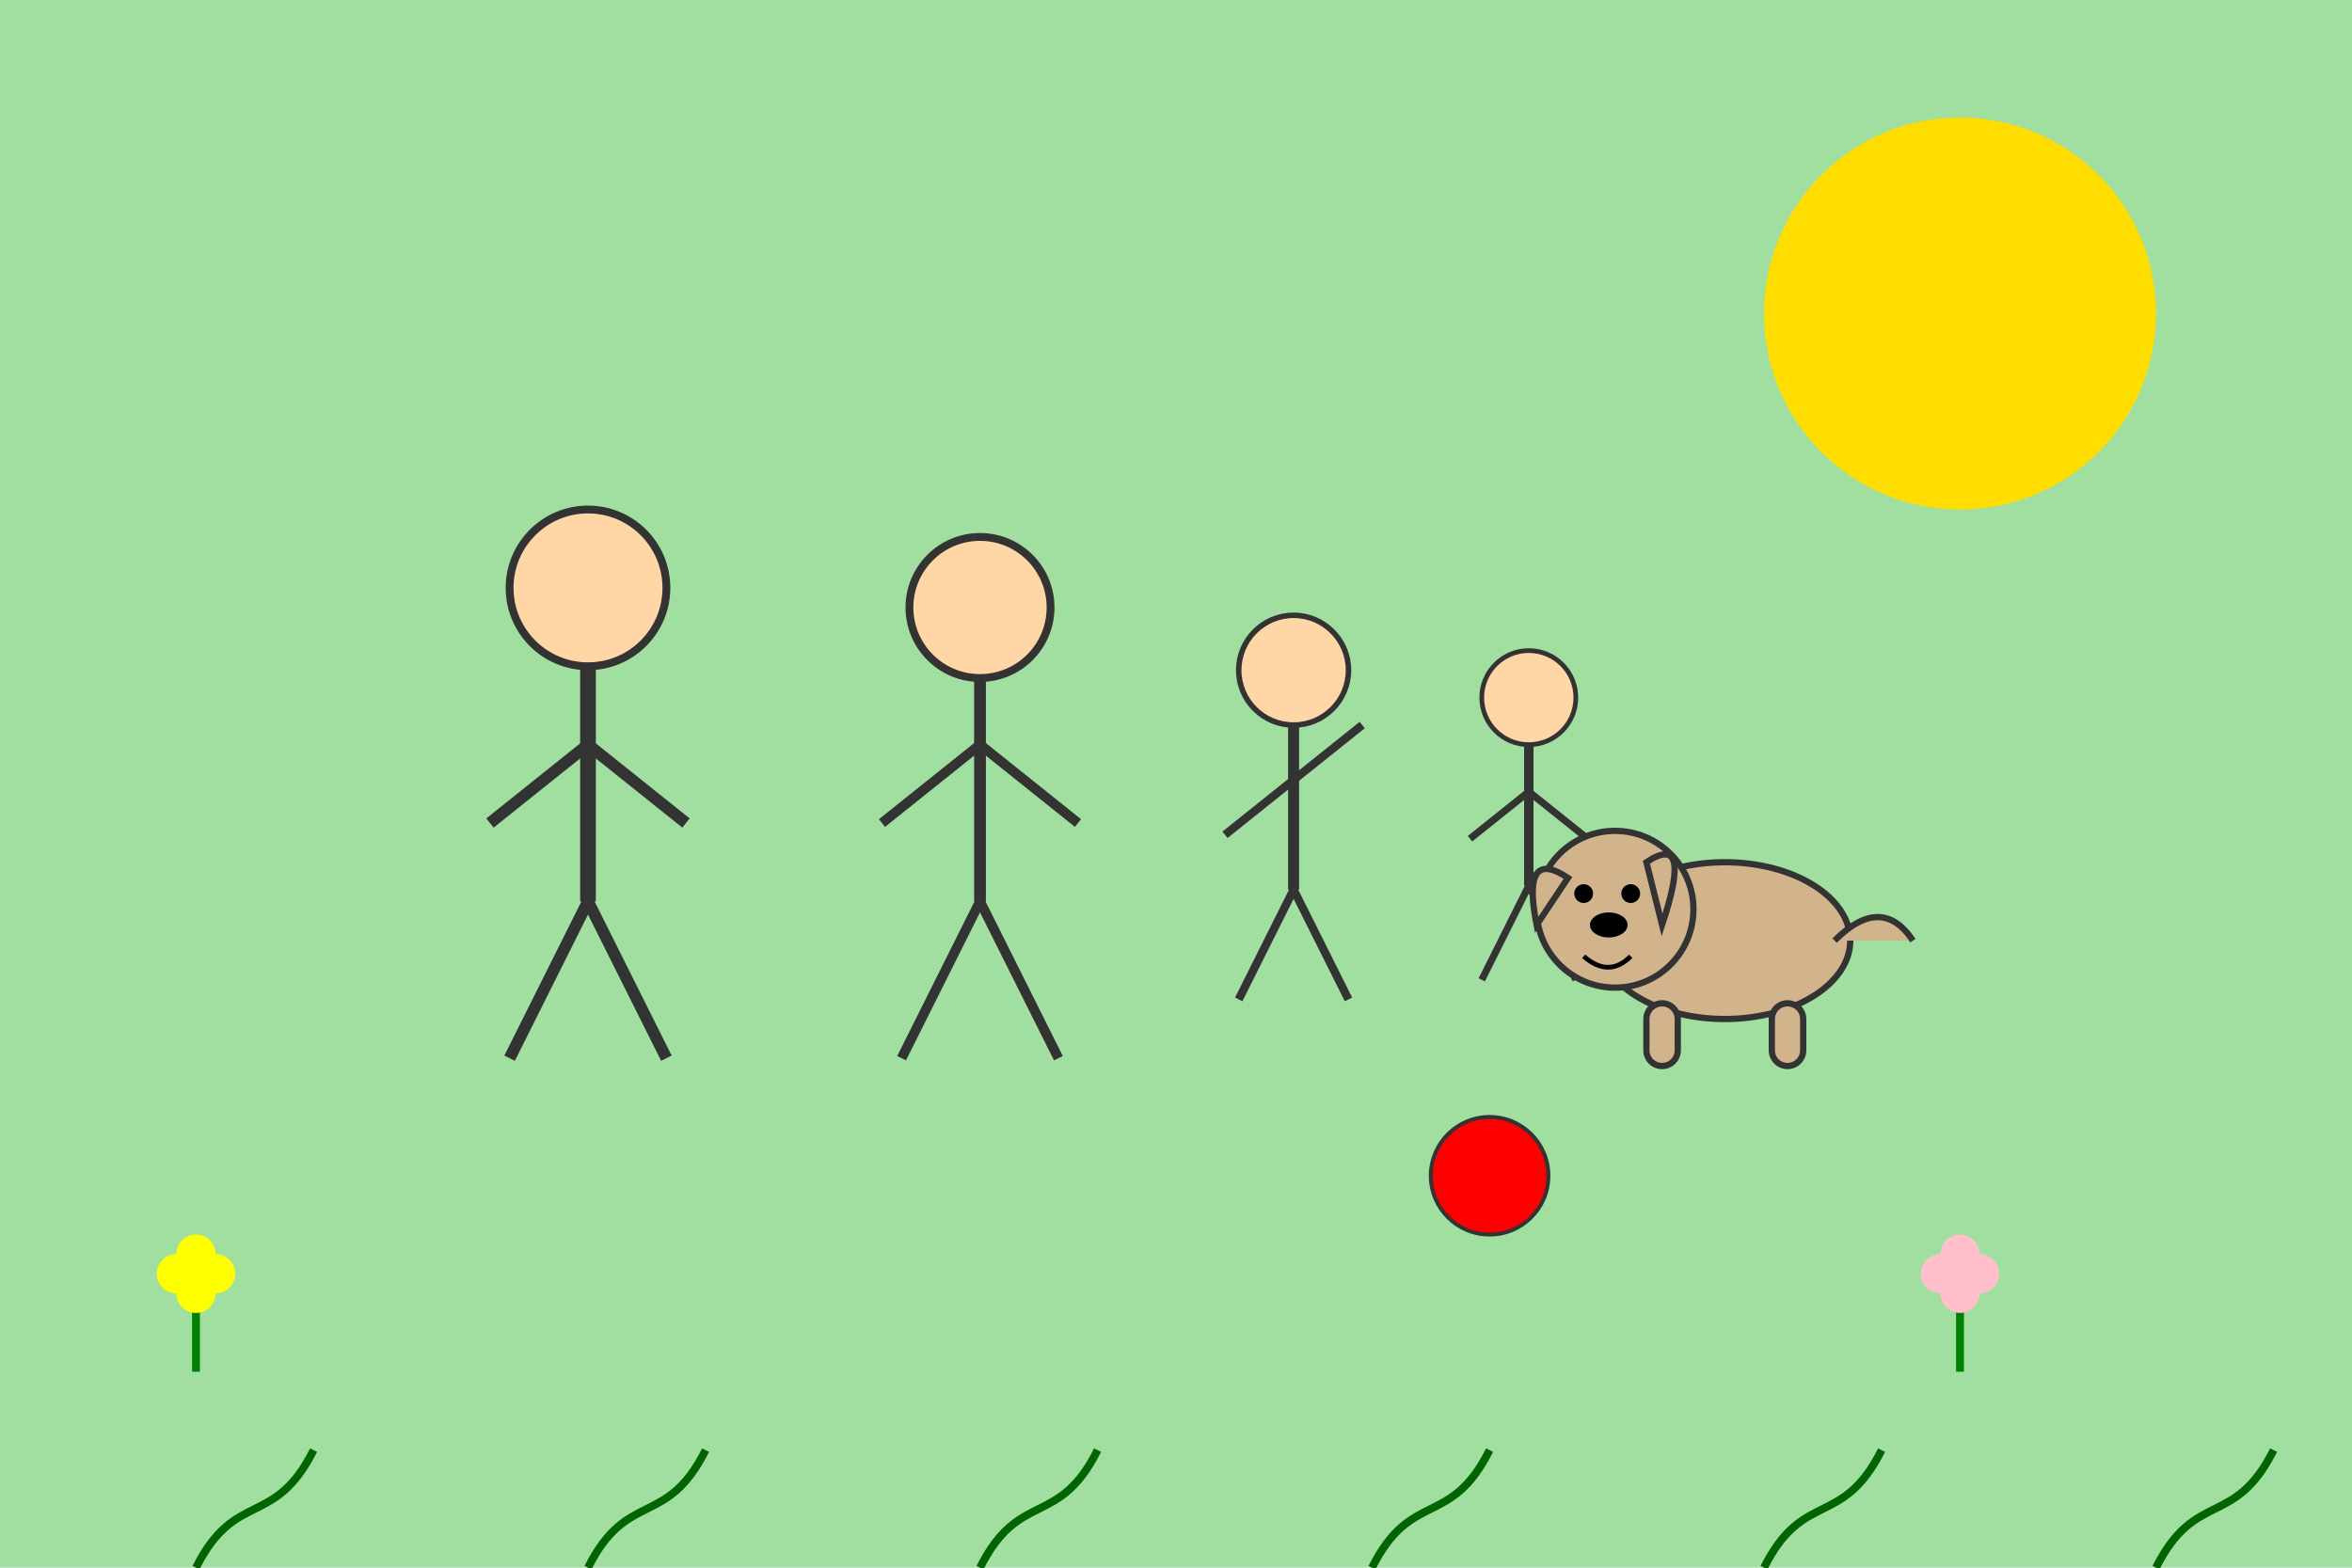
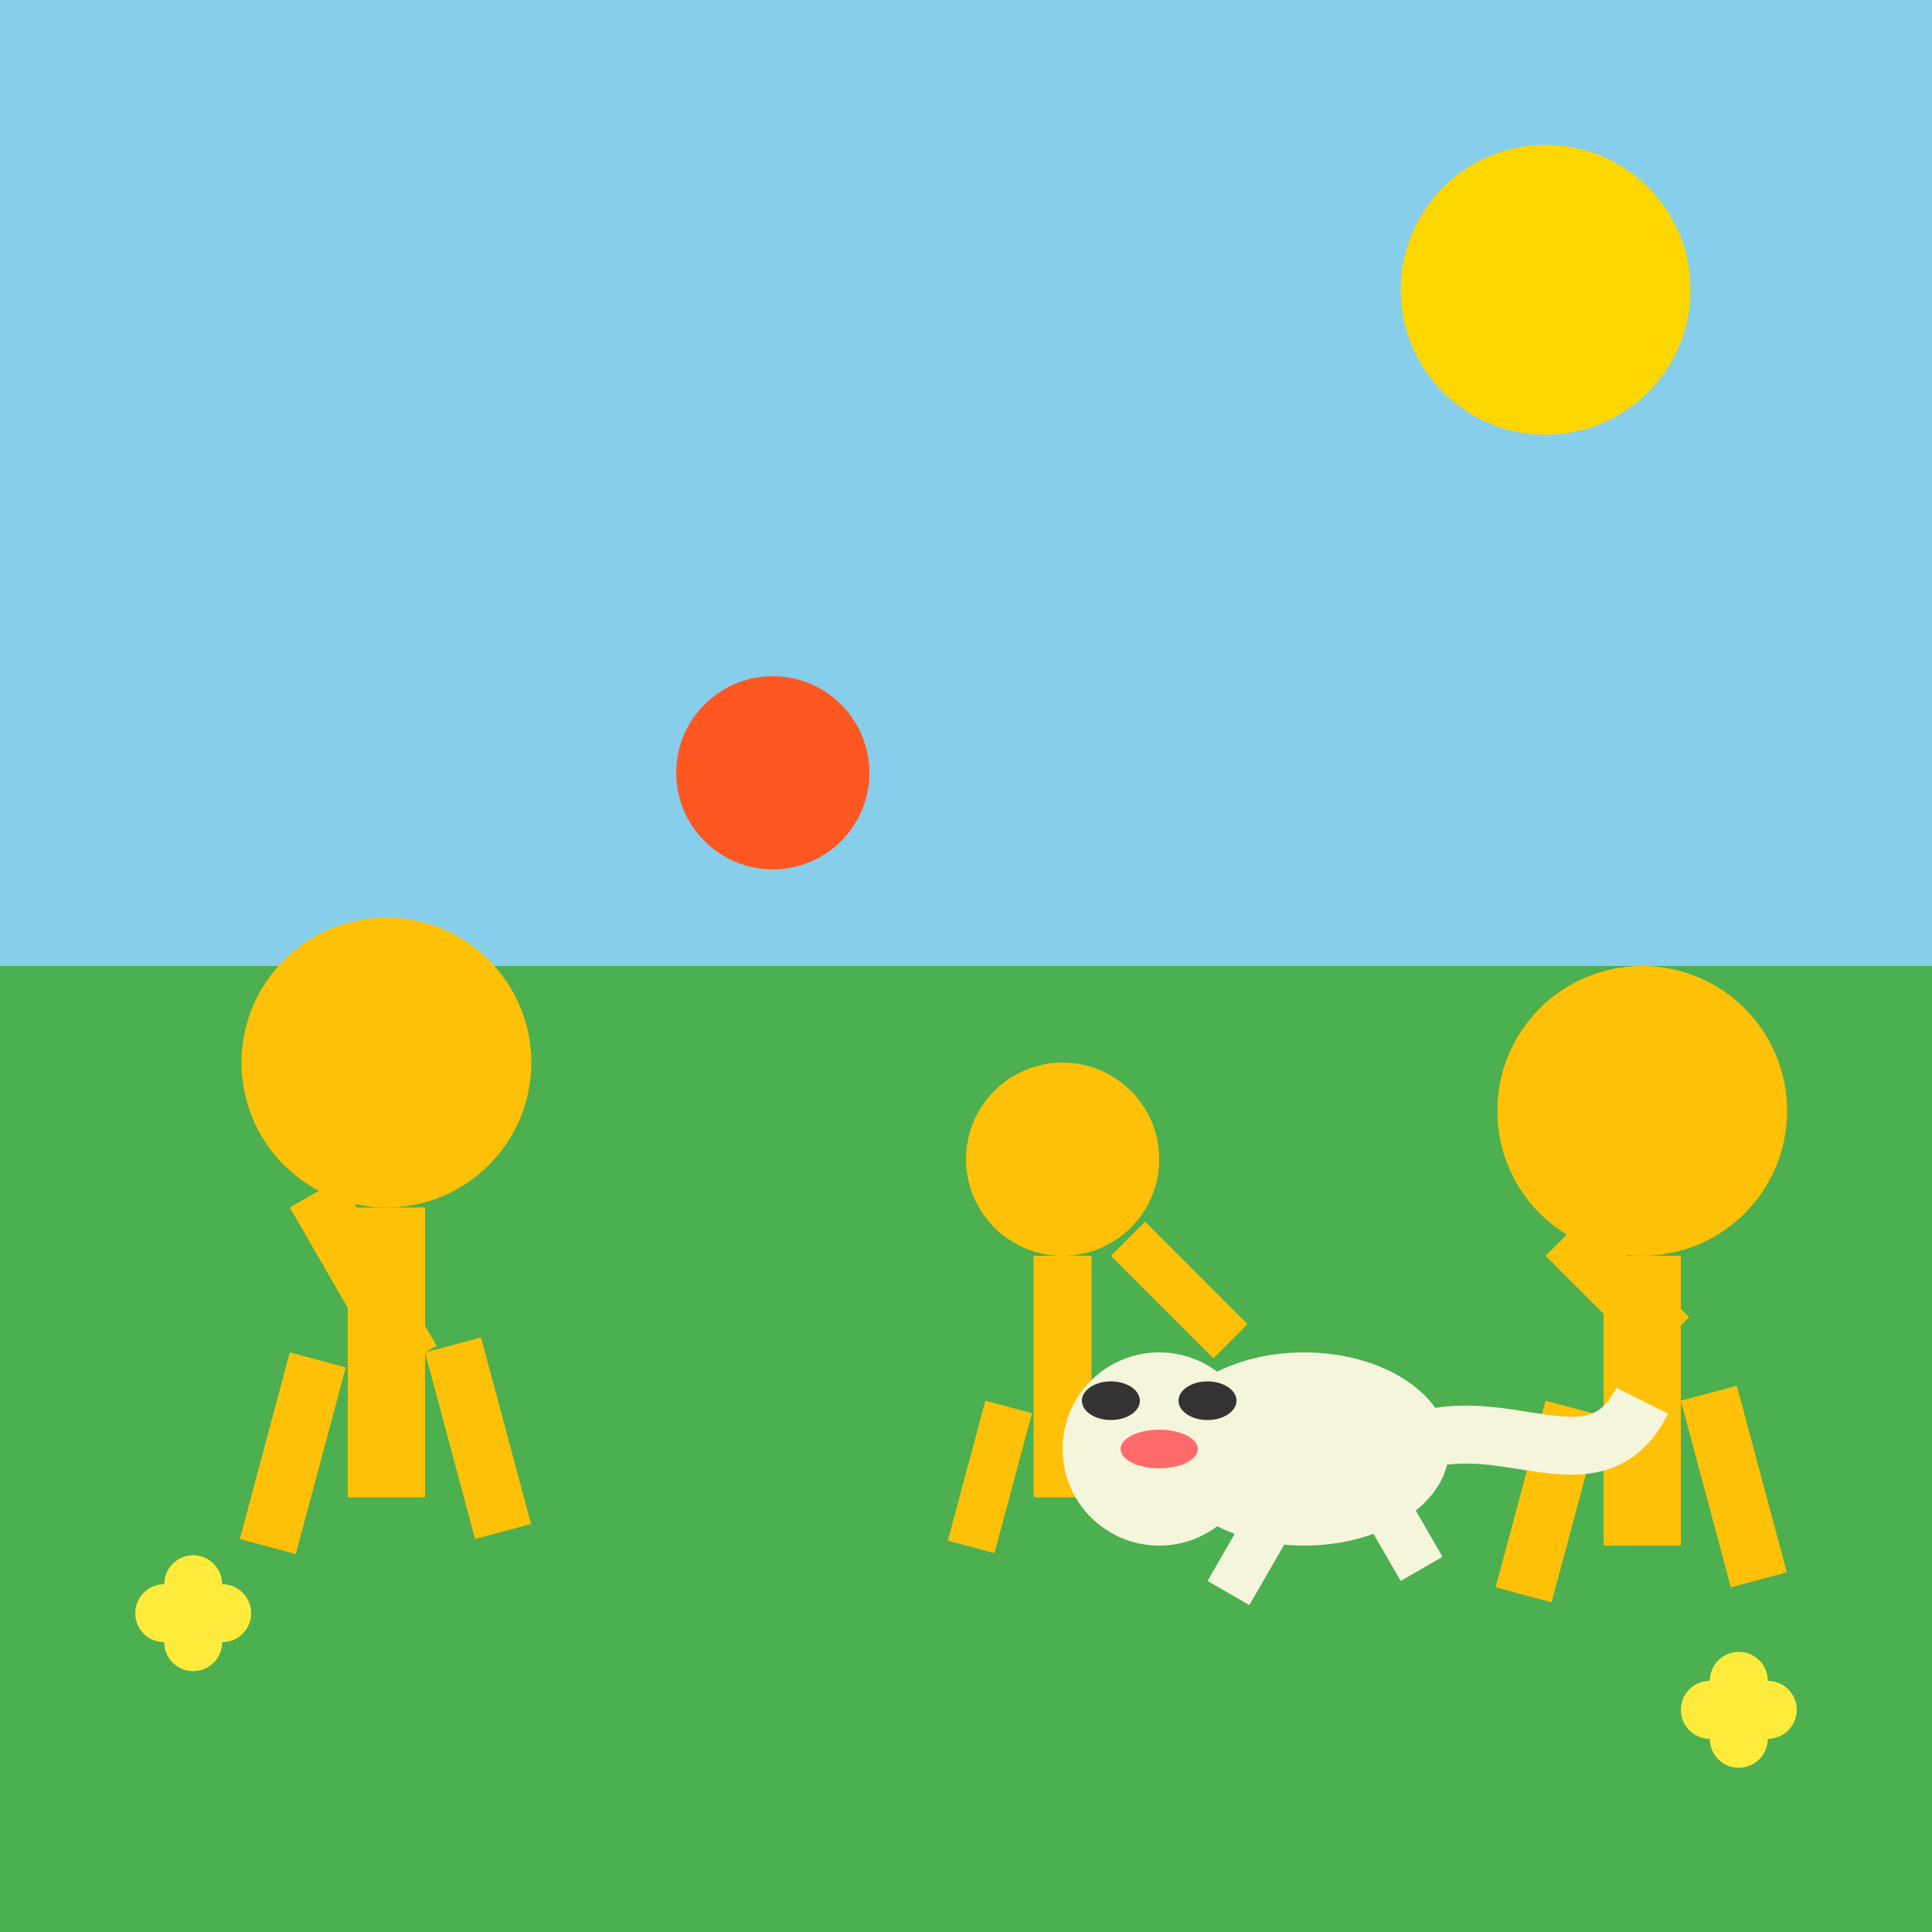
- <svg xmlns="http://www.w3.org/2000/svg" width="600" height="400" viewBox="0 0 600 400">
-   <rect width="600" height="400" fill="#a0df9f" />
-   <circle cx="500" cy="80" r="50" fill="#ffdd00" />
-   <g transform="translate(300, 220)">
-     <g transform="translate(-150, 0)">
-       <circle cx="0" cy="-70" r="20" fill="#ffd6a5" stroke="#333" stroke-width="2" />
-       <line x1="0" y1="-50" x2="0" y2="10" stroke="#333" stroke-width="4" />
-       <line x1="0" y1="-30" x2="-25" y2="-10" stroke="#333" stroke-width="3" />
-       <line x1="0" y1="-30" x2="25" y2="-10" stroke="#333" stroke-width="3" />
-       <line x1="0" y1="10" x2="-20" y2="50" stroke="#333" stroke-width="3" />
-       <line x1="0" y1="10" x2="20" y2="50" stroke="#333" stroke-width="3" />
-     </g>
-     <g transform="translate(-50, 0)">
-       <circle cx="0" cy="-65" r="18" fill="#ffd6a5" stroke="#333" stroke-width="2" />
-       <line x1="0" y1="-47" x2="0" y2="10" stroke="#333" stroke-width="3" />
-       <line x1="0" y1="-30" x2="-25" y2="-10" stroke="#333" stroke-width="2.5" />
-       <line x1="0" y1="-30" x2="25" y2="-10" stroke="#333" stroke-width="2.5" />
-       <line x1="0" y1="10" x2="-20" y2="50" stroke="#333" stroke-width="2.5" />
-       <line x1="0" y1="10" x2="20" y2="50" stroke="#333" stroke-width="2.5" />
-     </g>
-     <g transform="translate(30, 0) scale(0.7)">
-       <circle cx="0" cy="-70" r="20" fill="#ffd6a5" stroke="#333" stroke-width="2" />
-       <line x1="0" y1="-50" x2="0" y2="10" stroke="#333" stroke-width="4" />
-       <line x1="0" y1="-30" x2="-25" y2="-10" stroke="#333" stroke-width="3" />
-       <line x1="0" y1="-30" x2="25" y2="-50" stroke="#333" stroke-width="3" />
-       <line x1="0" y1="10" x2="-20" y2="50" stroke="#333" stroke-width="3" />
-       <line x1="0" y1="10" x2="20" y2="50" stroke="#333" stroke-width="3" />
-     </g>
-     <g transform="translate(90, 0) scale(0.6)">
-       <circle cx="0" cy="-70" r="20" fill="#ffd6a5" stroke="#333" stroke-width="2" />
-       <line x1="0" y1="-50" x2="0" y2="10" stroke="#333" stroke-width="4" />
-       <line x1="0" y1="-30" x2="-25" y2="-10" stroke="#333" stroke-width="3" />
-       <line x1="0" y1="-30" x2="25" y2="-10" stroke="#333" stroke-width="3" />
-       <line x1="0" y1="10" x2="-20" y2="50" stroke="#333" stroke-width="3" />
-       <line x1="0" y1="10" x2="20" y2="50" stroke="#333" stroke-width="3" />
-     </g>
-     <g transform="translate(140, 20) scale(0.8)">
-       <ellipse cx="0" cy="0" rx="40" ry="25" fill="#d2b48c" stroke="#333" stroke-width="2" />
-       <circle cx="-35" cy="-10" r="25" fill="#d2b48c" stroke="#333" stroke-width="2" />
-       <path d="M-50,-20 Q-65,-30 -60,-5 Z" fill="#d2b48c" stroke="#333" stroke-width="2" />
-       <path d="M-25,-25 Q-10,-35 -20,-5 Z" fill="#d2b48c" stroke="#333" stroke-width="2" />
-       <circle cx="-45" cy="-15" r="3" fill="black" />
-       <circle cx="-30" cy="-15" r="3" fill="black" />
-       <ellipse cx="-37" cy="-5" rx="6" ry="4" fill="black" />
-       <path d="M-45,5 Q-37,12 -30,5" fill="none" stroke="black" stroke-width="1.5" />
-       <path d="M35,0 Q50,-15 60,0" fill="#d2b48c" stroke="#333" stroke-width="2" />
-       <rect x="-25" y="20" width="10" height="20" rx="5" fill="#d2b48c" stroke="#333" stroke-width="2" />
-       <rect x="15" y="20" width="10" height="20" rx="5" fill="#d2b48c" stroke="#333" stroke-width="2" />
-     </g>
+ <svg xmlns="http://www.w3.org/2000/svg" width="200" height="200" viewBox="0 0 200 200">
+   <style>
+     .lawn {
+       fill: #4CAF50;
+     }
+     .sky {
+       fill: #87CEEB;
+     }
+     .person {
+       fill: #FFC107;
+     }
+     .dog {
+       fill: #F5F5DC;
+     }
+     .frisbee {
+       fill: #FF5722;
+       animation: spin 6s linear infinite;
+       transform-origin: center;
+     }
+     .tail {
+       animation: wag 1s infinite alternate;
+       transform-origin: 125px 140px;
+     }
+     .kid {
+       animation: jump 2s infinite alternate;
+       transform-origin: bottom center;
+     }
+     @keyframes spin {
+       0% { transform: rotate(0deg); }
+       100% { transform: rotate(360deg); }
+     }
+     @keyframes wag {
+       0% { transform: rotate(-15deg); }
+       100% { transform: rotate(15deg); }
+     }
+     @keyframes jump {
+       0% { transform: translateY(0); }
+       100% { transform: translateY(-5px); }
+     }
+   </style>
+   <rect width="200" height="200" fill="#f9f9f9" />
+   <rect x="0" y="0" width="200" height="100" class="sky" />
+   <circle cx="160" cy="30" r="15" fill="#FFD700" />
+   <rect x="0" y="100" width="200" height="100" class="lawn" />
+   <g>
+     <circle cx="40" cy="110" r="15" class="person" />
+     <rect x="36" y="125" width="8" height="30" class="person" />
+     <rect x="30" y="140" width="6" height="20" class="person" transform="rotate(15 30 140)" />
+     <rect x="44" y="140" width="6" height="20" class="person" transform="rotate(-15 44 140)" />
+     <rect x="30" y="125" width="6" height="20" class="person" transform="rotate(-30 30 125)" />
  </g>
-   <circle cx="380" cy="300" r="15" fill="red" stroke="#333" stroke-width="1" />
-   <g stroke="#006400" stroke-width="2" fill="none">
-     <path d="M50,400 C60,380 70,390 80,370" />
-     <path d="M150,400 C160,380 170,390 180,370" />
-     <path d="M250,400 C260,380 270,390 280,370" />
-     <path d="M350,400 C360,380 370,390 380,370" />
-     <path d="M450,400 C460,380 470,390 480,370" />
-     <path d="M550,400 C560,380 570,390 580,370" />
+   <g>
+     <circle cx="170" cy="115" r="15" class="person" />
+     <rect x="166" y="130" width="8" height="30" class="person" />
+     <rect x="160" y="145" width="6" height="20" class="person" transform="rotate(15 160 145)" />
+     <rect x="174" y="145" width="6" height="20" class="person" transform="rotate(-15 174 145)" />
+     <rect x="160" y="130" width="6" height="15" class="person" transform="rotate(-45 160 130)" />
  </g>
-   <g transform="translate(50, 350)">
-     <line x1="0" y1="0" x2="0" y2="-20" stroke="green" stroke-width="2" />
-     <circle cx="0" cy="-25" r="5" fill="yellow" />
-     <circle cx="5" cy="-25" r="5" fill="yellow" />
-     <circle cx="-5" cy="-25" r="5" fill="yellow" />
-     <circle cx="0" cy="-30" r="5" fill="yellow" />
-     <circle cx="0" cy="-20" r="5" fill="yellow" />
+   <g class="kid">
+     <circle cx="110" cy="120" r="10" class="person" />
+     <rect x="107" y="130" width="6" height="25" class="person" />
+     <rect x="102" y="145" width="5" height="15" class="person" transform="rotate(15 102 145)" />
+     <rect x="113" y="145" width="5" height="15" class="person" transform="rotate(-15 113 145)" />
+     <rect x="115" y="130" width="5" height="15" class="person" transform="rotate(-45 115 130)" />
  </g>
-   <g transform="translate(500, 350)">
-     <line x1="0" y1="0" x2="0" y2="-20" stroke="green" stroke-width="2" />
-     <circle cx="0" cy="-25" r="5" fill="pink" />
-     <circle cx="5" cy="-25" r="5" fill="pink" />
-     <circle cx="-5" cy="-25" r="5" fill="pink" />
-     <circle cx="0" cy="-30" r="5" fill="pink" />
-     <circle cx="0" cy="-20" r="5" fill="pink" />
+   <g>
+     <ellipse cx="135" cy="150" rx="15" ry="10" class="dog" />
+     <circle cx="120" cy="150" r="10" class="dog" />
+     <path class="tail" d="M145,150 C155,145 165,155 170,145" stroke="#F5F5DC" stroke-width="6" fill="none" />
+     <ellipse cx="115" cy="145" rx="3" ry="2" fill="#333" />
+     <ellipse cx="125" cy="145" rx="3" ry="2" fill="#333" />
+     <ellipse cx="120" cy="150" rx="4" ry="2" fill="#FF6B6B" />
+     <rect x="130" y="155" width="5" height="10" class="dog" transform="rotate(30 130 155)" />
+     <rect x="140" y="155" width="5" height="10" class="dog" transform="rotate(-30 140 155)" />
+   </g>
+   <circle cx="80" cy="80" r="10" class="frisbee" />
+   <g fill="#FFEB3B">
+     <circle cx="20" cy="170" r="3" />
+     <circle cx="23" cy="167" r="3" />
+     <circle cx="17" cy="167" r="3" />
+     <circle cx="20" cy="164" r="3" />
+   </g>
+   <g fill="#FFEB3B">
+     <circle cx="180" cy="180" r="3" />
+     <circle cx="183" cy="177" r="3" />
+     <circle cx="177" cy="177" r="3" />
+     <circle cx="180" cy="174" r="3" />
  </g>
</svg>
